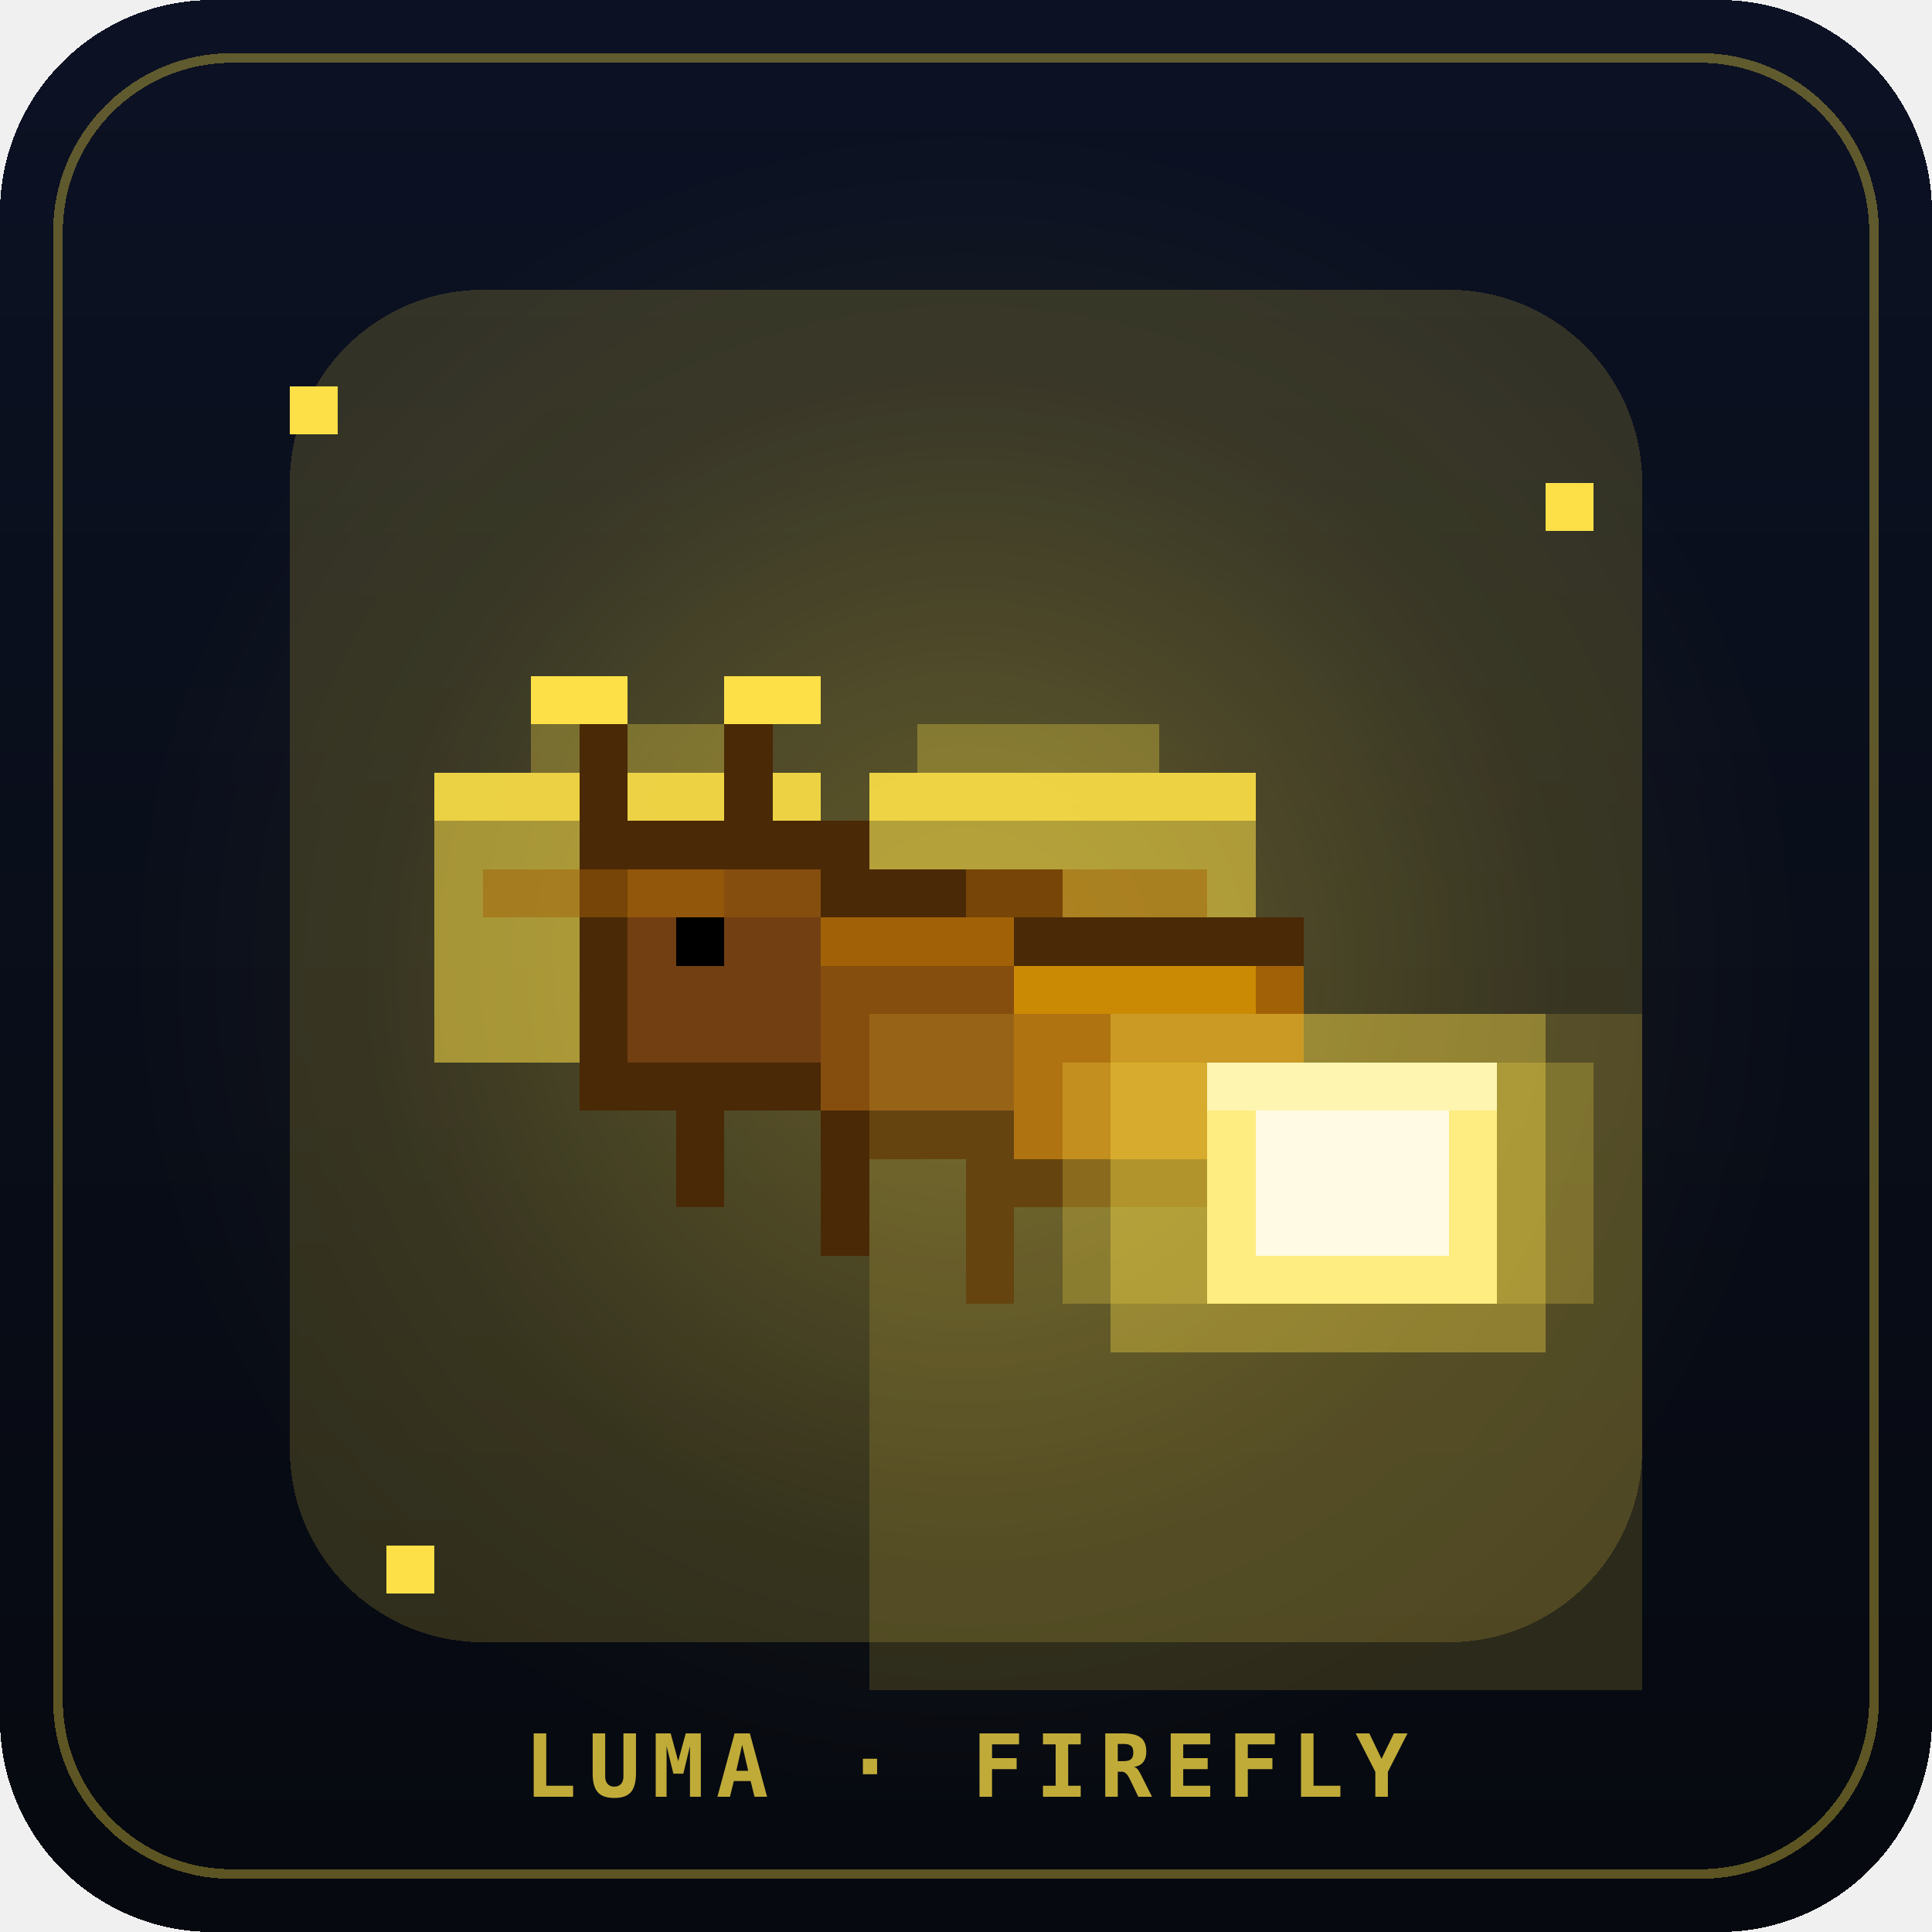
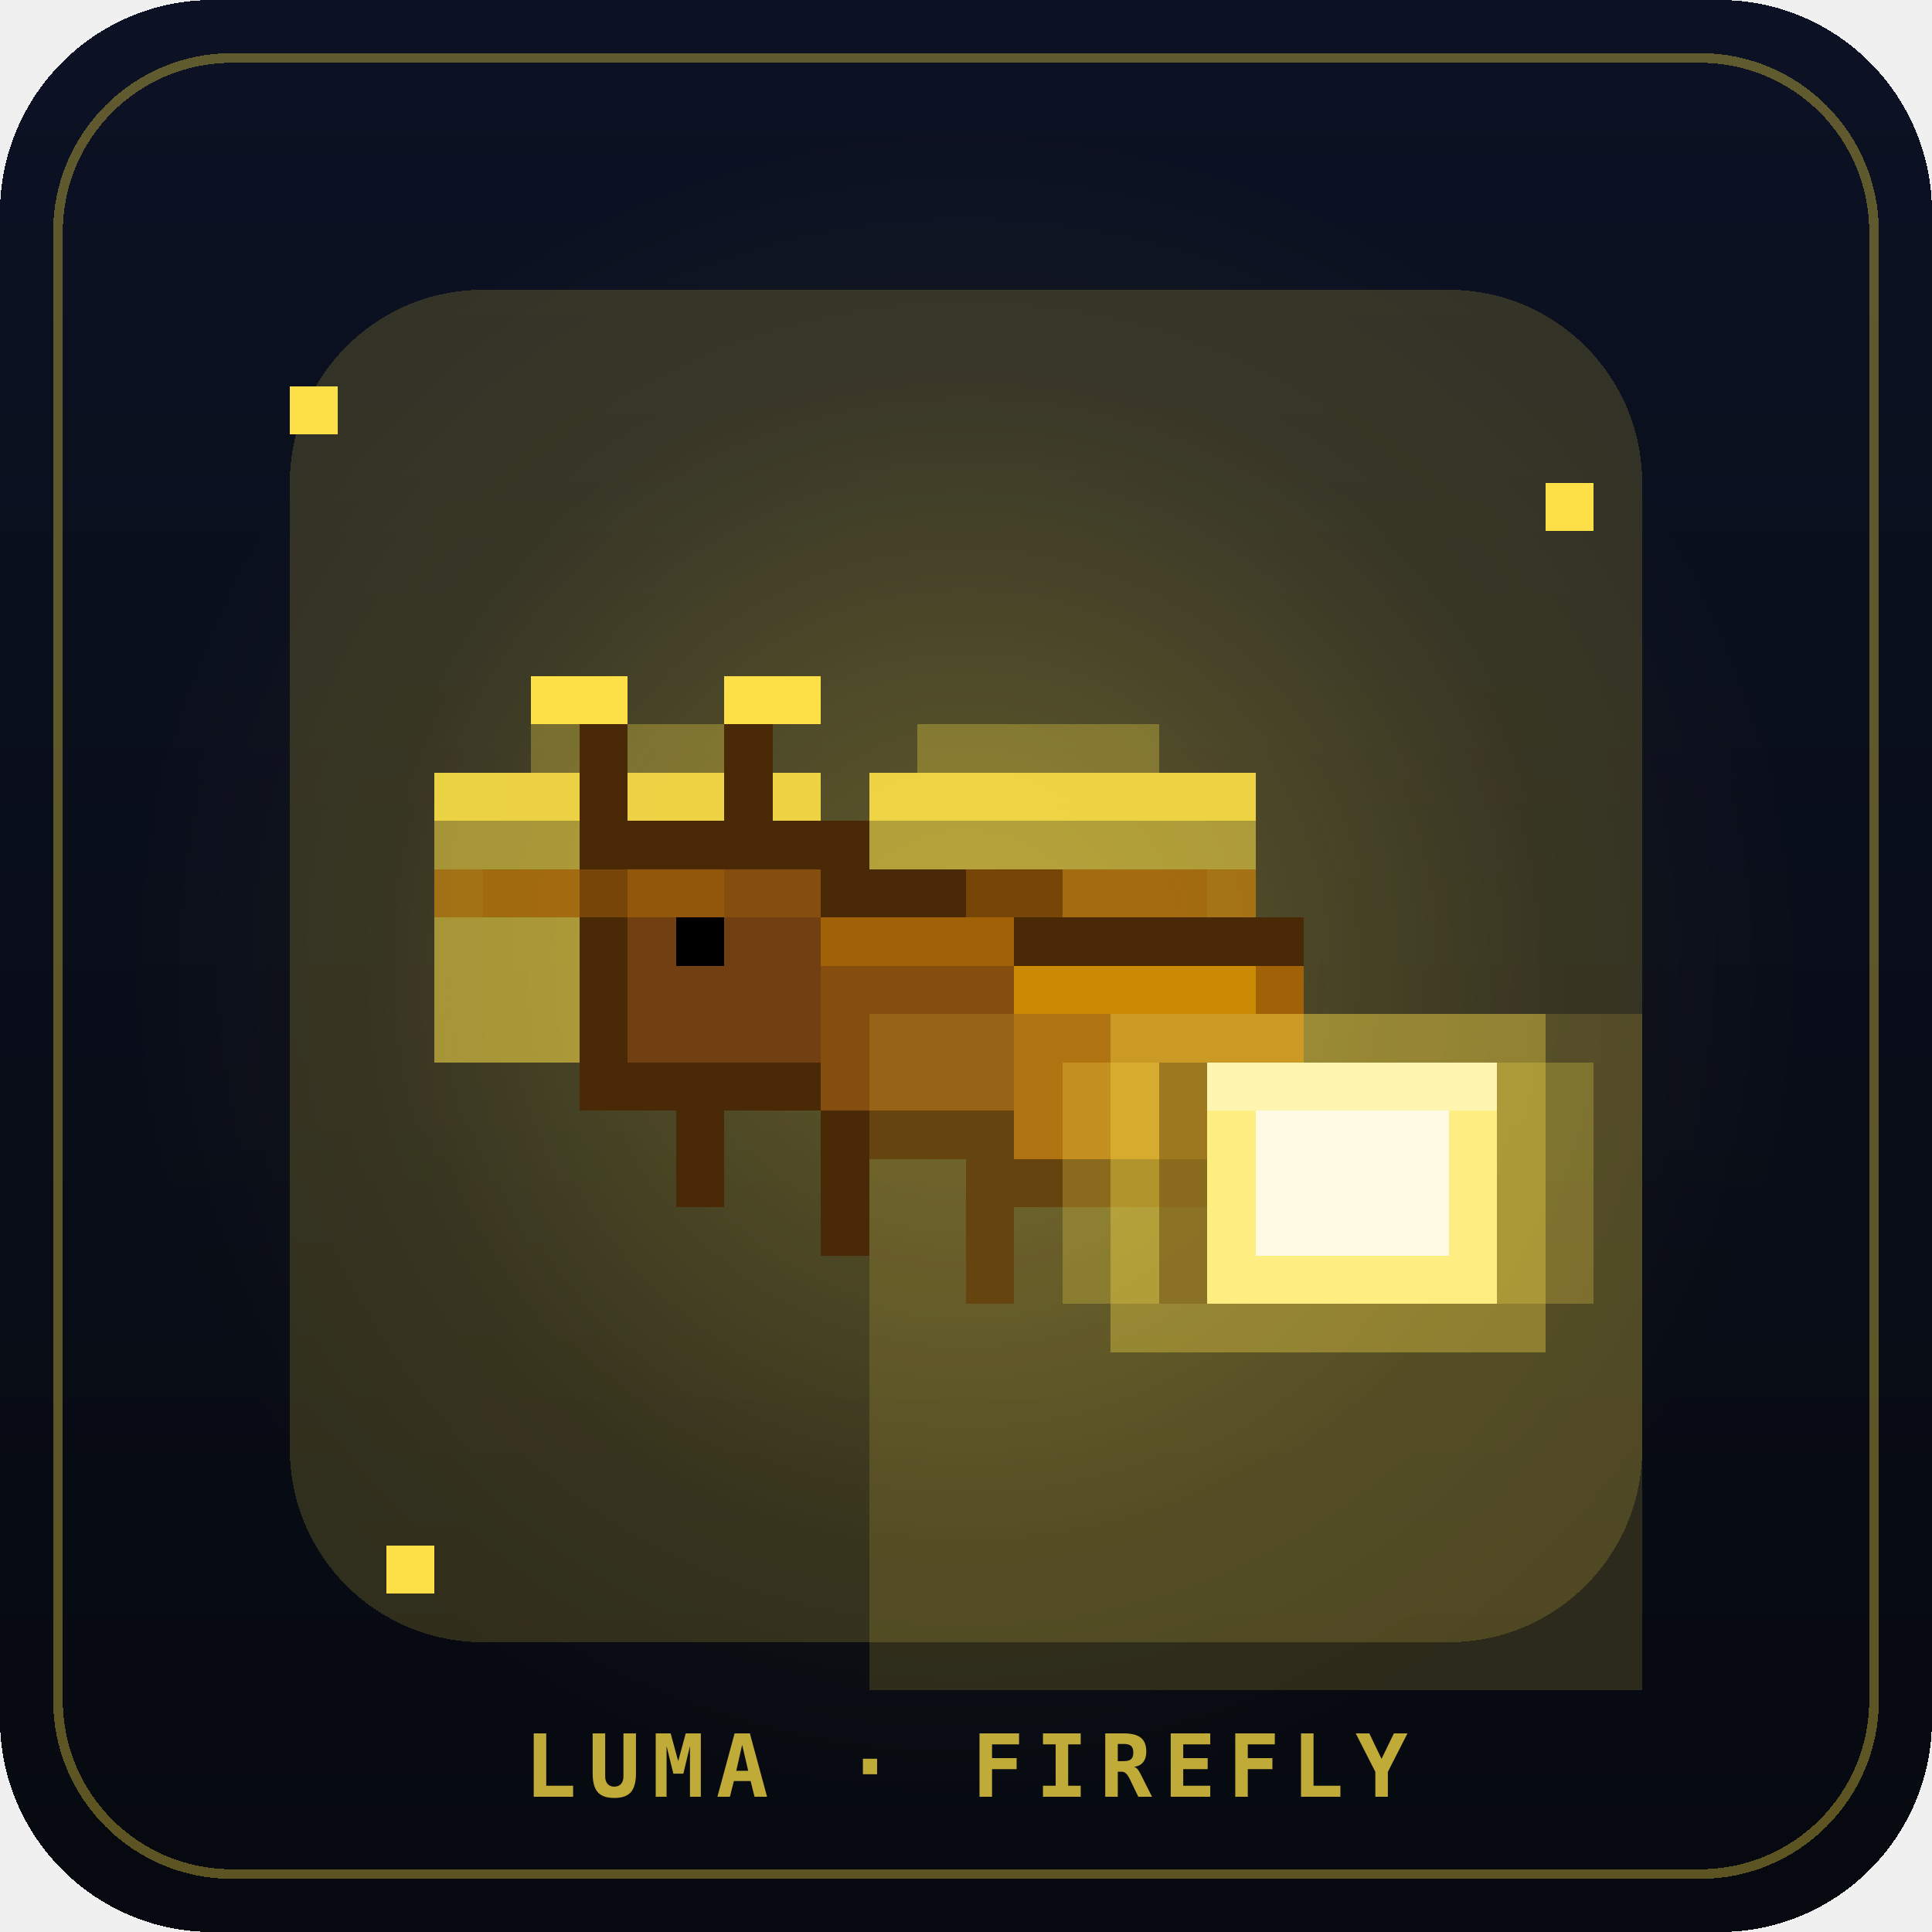
<svg xmlns="http://www.w3.org/2000/svg" viewBox="0 0 200 200" width="200" height="200" shape-rendering="crispEdges" role="img" aria-label="LUMA · Firefly mascot">
  <defs>
    <linearGradient id="bg" x1="0" y1="0" x2="0" y2="1">
      <stop offset="0%" stop-color="#0c1224" />
      <stop offset="100%" stop-color="#06090f" />
    </linearGradient>
    <radialGradient id="halo" cx="50%" cy="50%" r="50%">
      <stop offset="0%" stop-color="#fde047" stop-opacity=".25" />
      <stop offset="70%" stop-color="#fde047" stop-opacity=".03" />
      <stop offset="100%" stop-color="#fde047" stop-opacity="0" />
    </radialGradient>
  </defs>
  <rect width="200" height="200" rx="22" fill="url(#bg)" />
  <rect x="6" y="6" width="188" height="188" rx="18" fill="none" stroke="#fde047" stroke-opacity=".35" />
  <circle cx="100" cy="100" r="86" fill="url(#halo)" />
  <g transform="translate(20,20) scale(5)" style="color:#fde047">
    <rect class="halo" x="2" y="2" width="28" height="28" fill="currentColor" opacity="0.165" rx="4" />
    <g class="mascot-body">
      <rect x="5" y="12" width="8" height="6" fill="#fde047" class="r-wing-l" opacity="0.55" />
      <rect x="7" y="11" width="5" height="1" fill="#fde047" class="r-wing-l" opacity="0.3" />
      <rect x="5" y="12" width="8" height="1" fill="#fde047" class="r-wing-l-edge" opacity="0.8" />
+       <rect x="5" y="14" width="8" height="1" fill="#a16207" class="r-wing-l-vein" opacity="0.7" />
      <rect x="14" y="12" width="8" height="6" fill="#fde047" class="r-wing-r" opacity="0.55" />
      <rect x="15" y="11" width="5" height="1" fill="#fde047" class="r-wing-r" opacity="0.3" />
      <rect x="14" y="12" width="8" height="1" fill="#fde047" class="r-wing-r-edge" opacity="0.8" />
+       <rect x="14" y="14" width="8" height="1" fill="#a16207" class="r-wing-r-vein" opacity="0.7" />
      <rect x="8" y="13" width="6" height="1" fill="#4a2906" class="r-head-outline" />
      <rect x="8" y="18" width="6" height="1" fill="#4a2906" class="r-head-outline" />
      <rect x="8" y="14" width="1" height="4" fill="#4a2906" class="r-head-outline" />
      <rect x="9" y="14" width="5" height="4" fill="#713f12" class="r-head" />
      <rect x="9" y="14" width="4" height="1" fill="#854d0e" class="r-head-hi" />
      <rect x="13" y="14" width="5" height="1" fill="#4a2906" class="r-thorax-outline" />
      <rect x="13" y="19" width="5" height="1" fill="#4a2906" class="r-thorax-outline" />
      <rect x="13" y="15" width="5" height="4" fill="#854d0e" class="r-thorax" />
      <rect x="13" y="15" width="4" height="1" fill="#a16207" class="r-thorax-hi" />
      <rect x="17" y="15" width="6" height="1" fill="#4a2906" class="r-abdomen-outline" />
      <rect x="17" y="20" width="6" height="1" fill="#4a2906" class="r-abdomen-outline" />
      <rect x="17" y="16" width="6" height="4" fill="#a16207" class="r-abdomen" />
      <rect x="17" y="16" width="5" height="1" fill="#ca8a04" class="r-abdomen-hi" />
      <rect x="8" y="11" width="1" height="3" fill="#4a2906" class="r-antenna" />
      <rect x="11" y="11" width="1" height="3" fill="#4a2906" class="r-antenna" />
      <rect x="7" y="10" width="2" height="1" fill="#fde047" class="r-antenna-tip" />
      <rect x="11" y="10" width="2" height="1" fill="#fde047" class="r-antenna-tip" />
      <rect x="10" y="15" width="1" height="1" fill="#fff" class="r-eye-w" />
      <rect x="10" y="15" width="1" height="1" fill="#000" class="r-eye" />
+       <rect x="10" y="15" width="1" height="1" fill="#fef9c3" class="r-eye-hi" opacity="0" />
      <rect x="10" y="18" width="1" height="3" fill="#4a2906" class="r-leg" />
      <rect x="13" y="19" width="1" height="3" fill="#4a2906" class="r-leg" />
      <rect x="16" y="20" width="1" height="3" fill="#4a2906" class="r-leg" />
      <rect x="19" y="17" width="9" height="7" fill="#fde047" class="r-lantern-glow" opacity="0.35" />
      <rect x="18" y="18" width="11" height="5" fill="#fde047" class="r-lantern-glow" opacity="0.25" />
      <rect x="21" y="18" width="6" height="5" fill="#fef08a" class="r-lantern-mid" />
      <rect x="21" y="18" width="6" height="1" fill="#fef9c3" class="r-lantern-mid" />
      <rect x="22" y="19" width="4" height="3" fill="#fff" class="r-lantern-core" />
+       <rect x="20" y="18" width="1" height="5" fill="#4a2906" class="r-lantern-rim" opacity="0.5" />
+       <rect x="24" y="13" width="1" height="3" fill="#fef08a" class="r-ray" opacity="0" />
+       <rect x="29" y="14" width="2" height="2" fill="#fef08a" class="r-ray" opacity="0" />
+       <rect x="30" y="19" width="2" height="1" fill="#fef08a" class="r-ray" opacity="0" />
+       <rect x="29" y="24" width="2" height="2" fill="#fef08a" class="r-ray" opacity="0" />
+       <rect x="24" y="25" width="1" height="3" fill="#fef08a" class="r-ray" opacity="0" />
+       <rect x="22" y="26" width="1" height="1" fill="#7f1d1d" class="r-ash" opacity="0" />
+       <rect x="25" y="28" width="1" height="1" fill="#7f1d1d" class="r-ash" opacity="0" />
+       <rect x="28" y="27" width="1" height="1" fill="#7f1d1d" class="r-ash" opacity="0" />
+       <rect x="25" y="13" width="1" height="3" fill="#f59e0b" class="r-bang" opacity="0" />
+       <rect x="25" y="17" width="1" height="1" fill="#f59e0b" class="r-bang" opacity="0" />
    </g>
    <g class="mascot-evo">
      <rect x="2" y="4" width="1" height="1" fill="currentColor" class="r-spark s1" />
      <rect x="28" y="6" width="1" height="1" fill="currentColor" class="r-spark s2" />
      <rect x="4" y="28" width="1" height="1" fill="currentColor" class="r-spark s3" />
      <rect x="6" y="14" width="5" height="1" fill="#a16207" class="r-vein" opacity="0.5" />
      <rect x="16" y="14" width="5" height="1" fill="#a16207" class="r-vein" opacity="0.5" />
      <rect x="14" y="17" width="16" height="14" fill="currentColor" class="r-aura" opacity="0.15" />
    </g>
  </g>
  <text x="100" y="186" text-anchor="middle" font-family="JetBrains Mono, ui-monospace, monospace" font-weight="700" font-size="9" fill="#fde047" opacity=".75" letter-spacing="1.2">
    LUMA · FIREFLY
  </text>
</svg>
